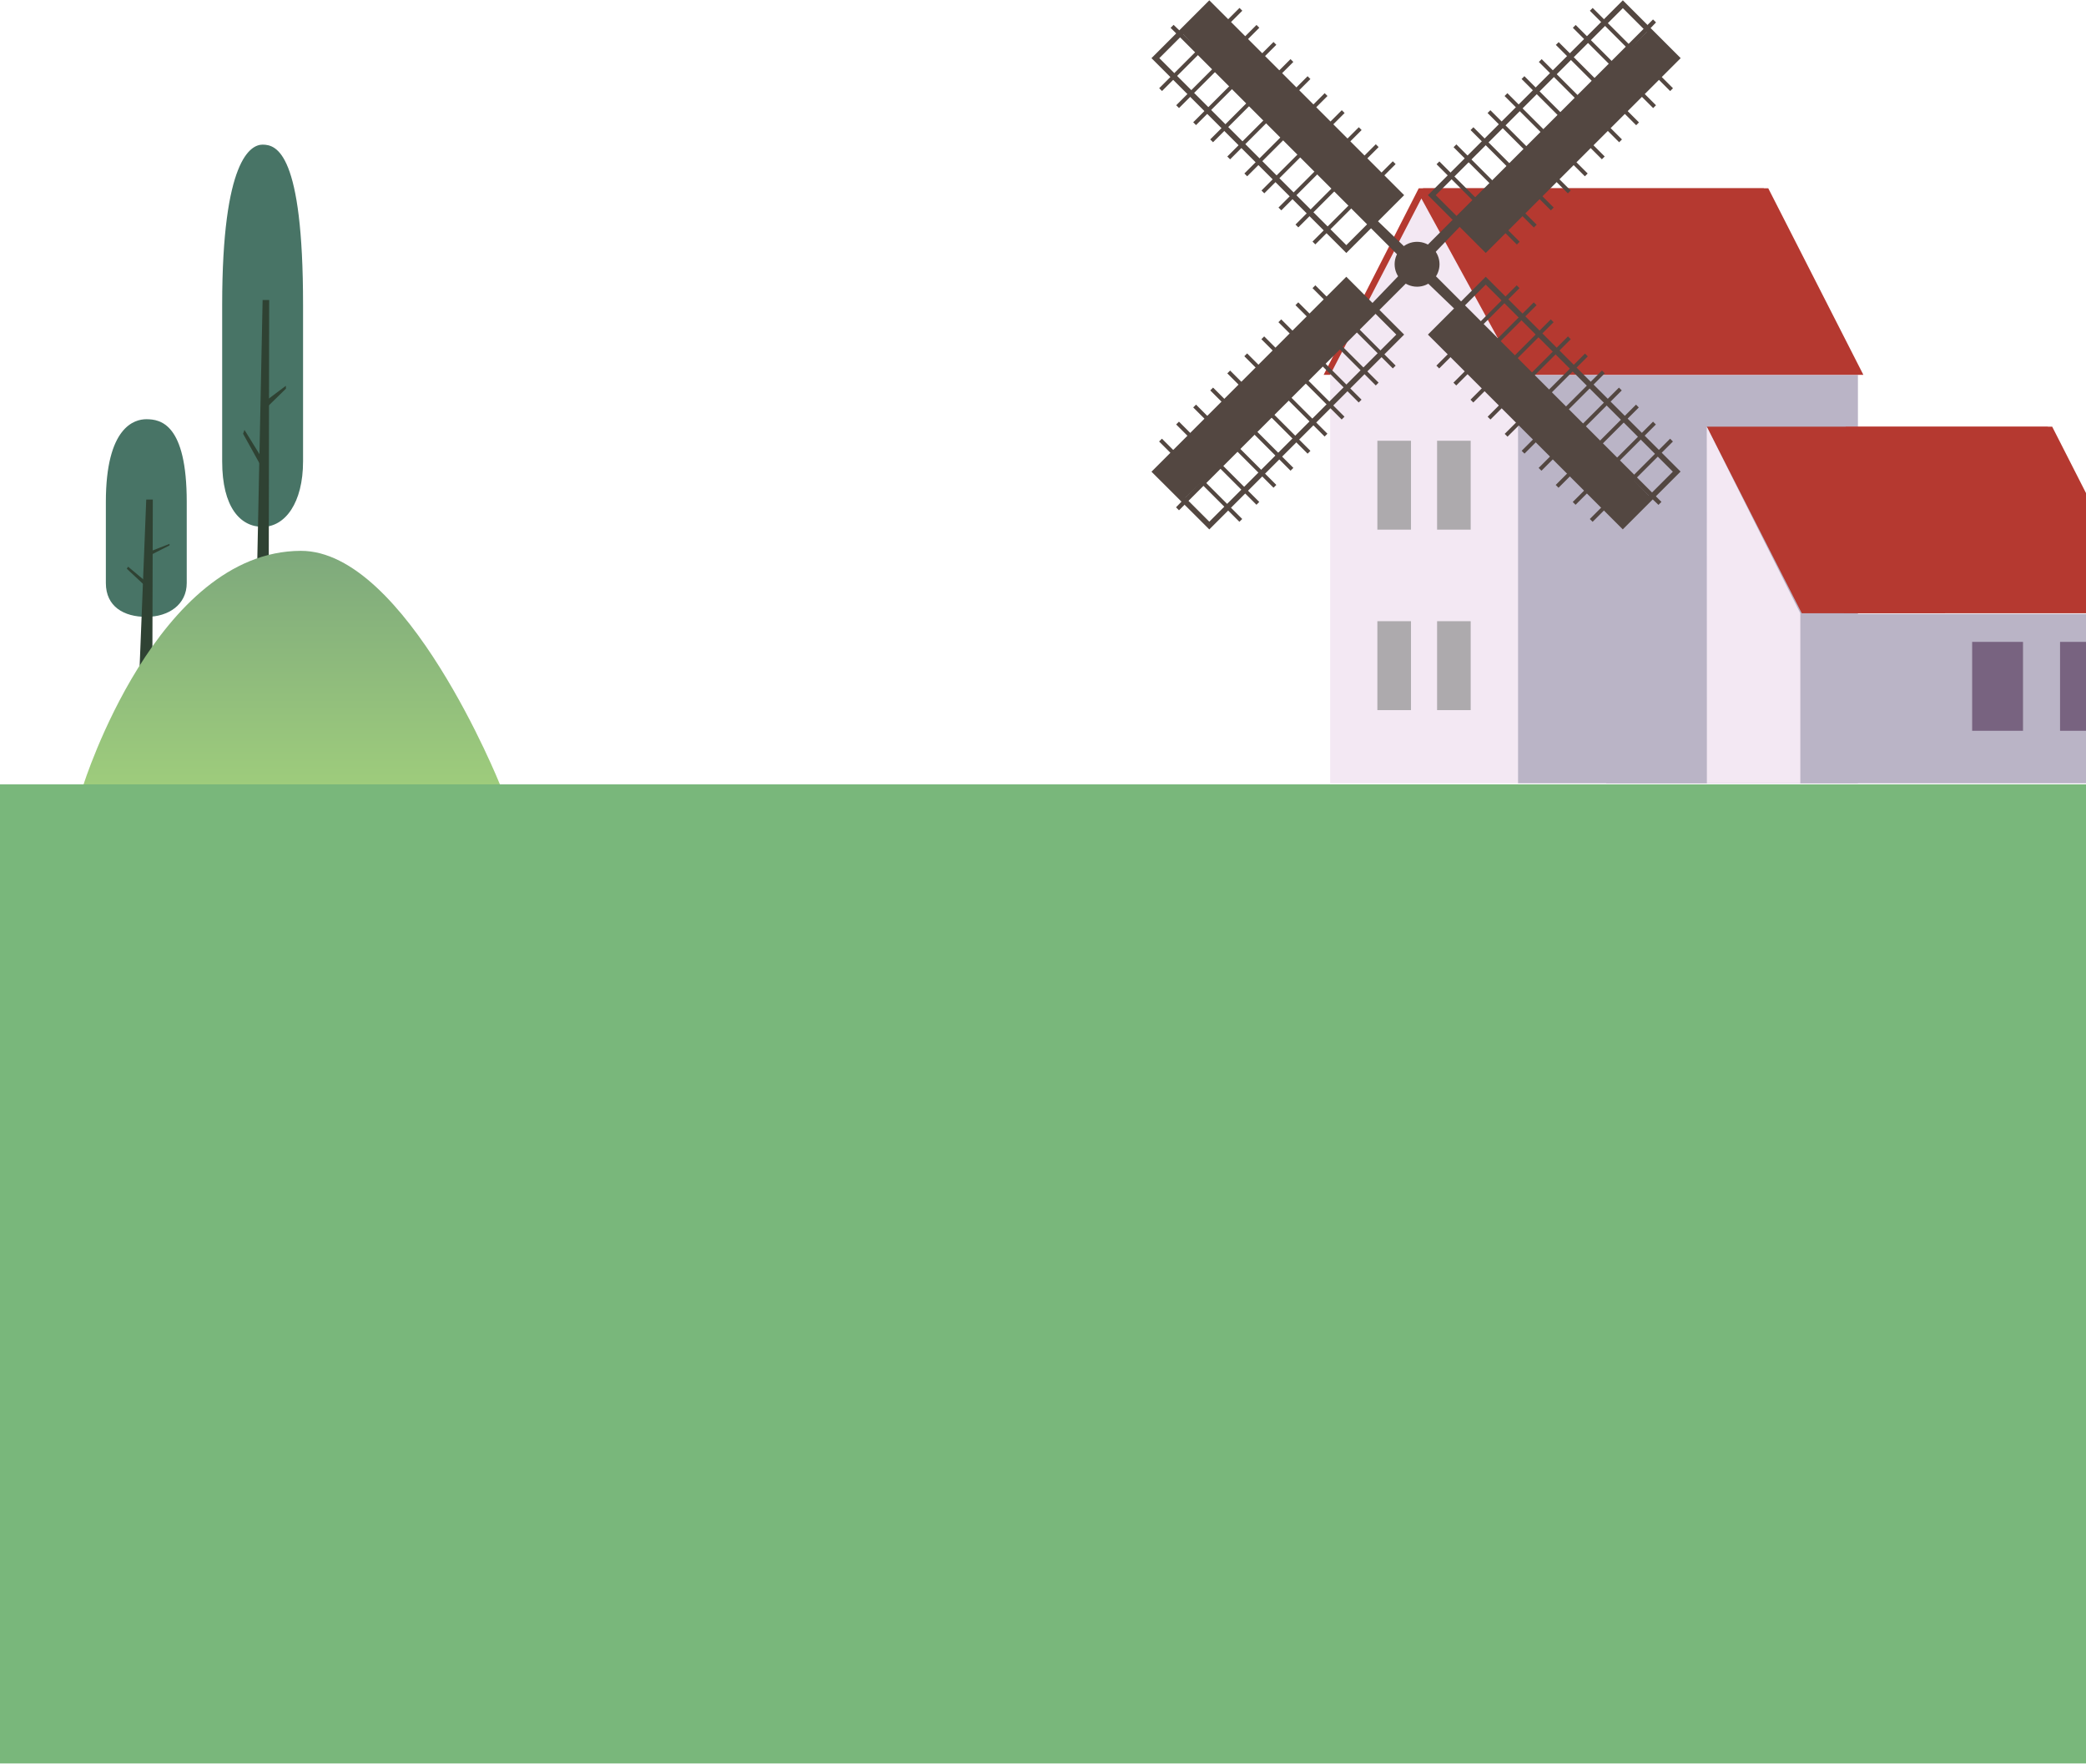
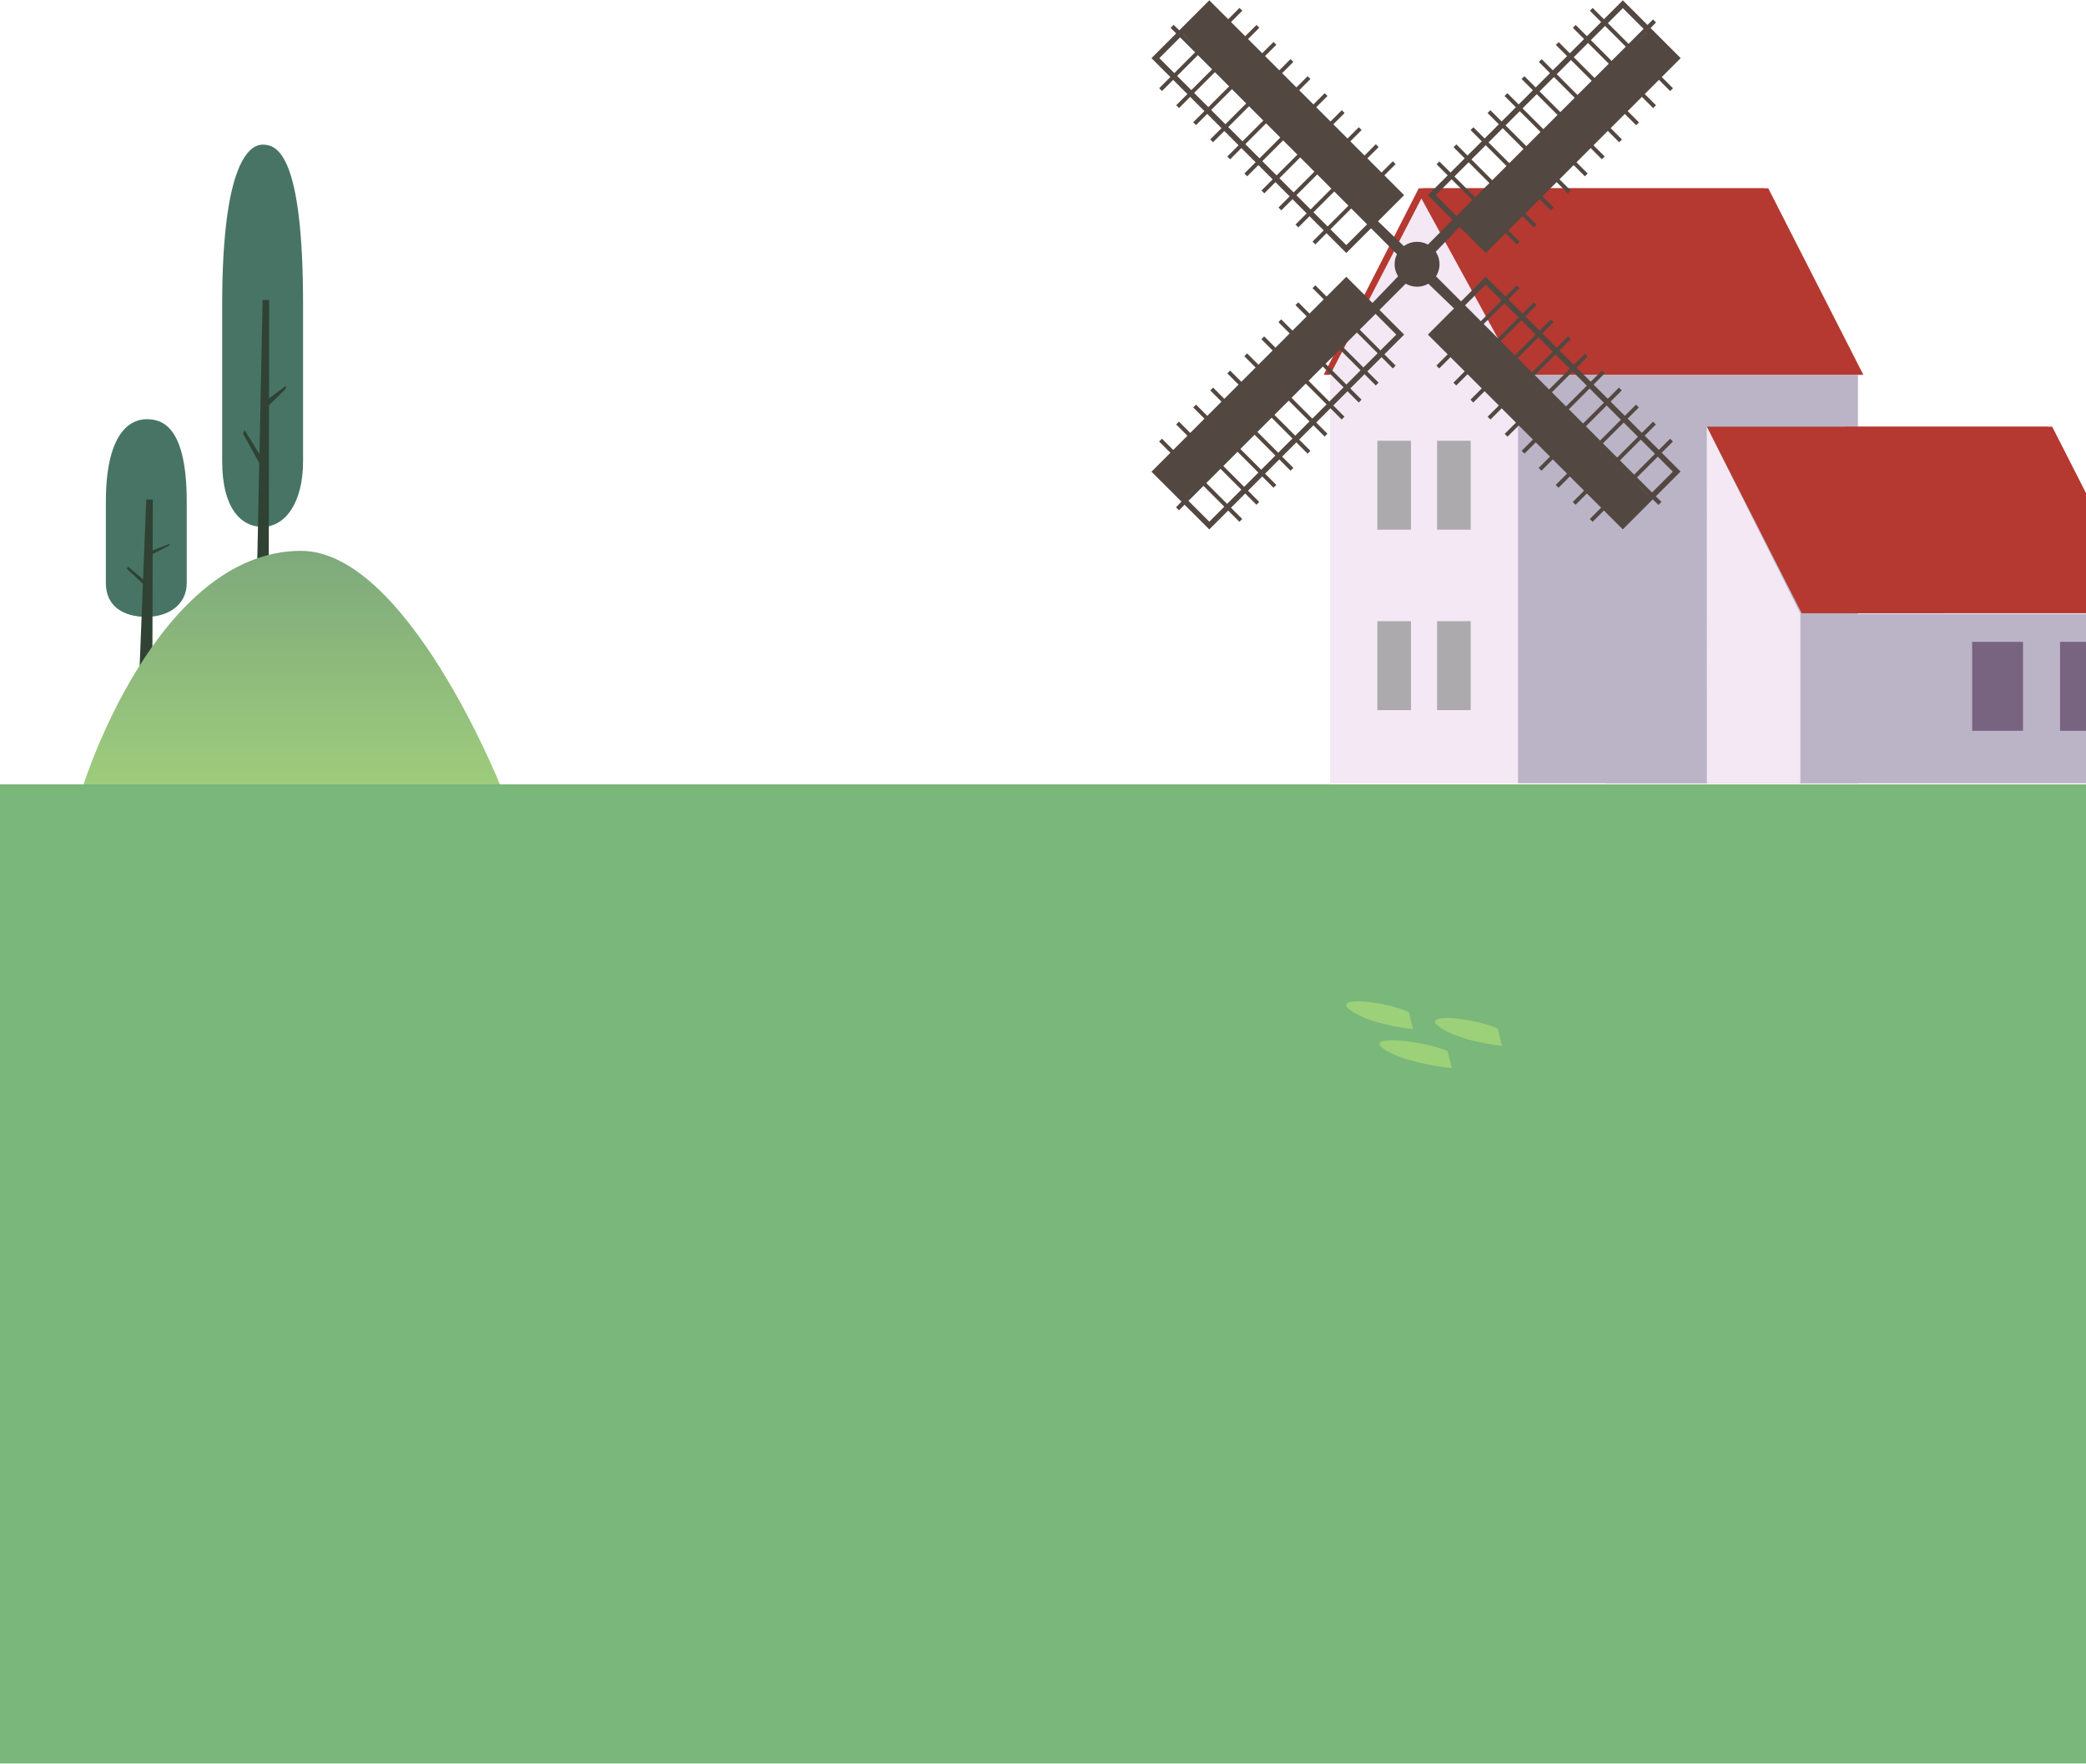
<svg xmlns="http://www.w3.org/2000/svg" width="375" height="317" viewBox="0 0 375 317" fill="none">
  <path d="M47.21 94.71C43.2 94.71 39.94 91.2 39.94 82.93V54.77C39.95 28.6 45.1 26 47.21 26C49.76 26 54.48 27.53 54.48 54.77V82.93C54.48 90.43 51.23 94.71 47.21 94.71Z" fill="#487466" />
  <path d="M48.39 53.93H47.21L46.02 112.03L48.3 111.6L48.39 53.93Z" fill="#2F4233" />
  <path d="M47.5 72.27L51.39 69.35L51.4 69.87L47.66 73.53" fill="#2F4233" />
  <path d="M43.95 77.28L43.7 77.97L47.23 84.34L47.35 82.79L43.95 77.28Z" fill="#2F4233" />
  <path d="M26.3 110.89C22.29 110.89 19.03 109.07 19.03 104.8V90.24C19.03 76.71 24.19 75.36 26.3 75.36C28.85 75.36 33.57 76.15 33.57 90.24V104.8C33.57 108.68 30.32 110.89 26.3 110.89Z" fill="#487466" />
  <path d="M27.47 89.8H26.29L25.1 119.84L27.39 119.62L27.47 89.8Z" fill="#2F4233" />
  <path d="M26.59 99.28L30.47 97.77L30.48 98.04L26.74 99.94" fill="#2F4233" />
  <path d="M23.03 101.87L22.79 102.23L26.31 105.52L26.43 104.72L23.03 101.87Z" fill="#2F4233" />
  <path d="M89.9 141.08H15C15 141.08 28.17 99.1 54.06 99.02C73.03 98.95 89.9 141.08 89.9 141.08Z" fill="url(#paint0_linear_144_4)" />
  <rect y="141" width="375" height="176" fill="#79B77B" />
  <path d="M334 67.381H272.875V140.81H334V67.381Z" fill="#BAB4C6" />
  <path d="M334.974 67.381H272.875L255.8 33.847H317.879L334.974 67.381Z" fill="#F3E8F3" />
  <path d="M255.045 33.847L237.95 67.381H272.875L317.123 33.847" fill="#B53930" />
  <path d="M334.974 67.381H272.875L255.8 33.847H317.879L334.974 67.381Z" fill="#B53930" />
  <path d="M331.793 76.704L331.535 110.238H349.624L368.17 76.704" fill="#D16162" />
  <path d="M386 110.238H323.902L306.827 76.704H368.925L386 110.238Z" fill="#B53930" />
-   <path d="M255.522 35.676L239.123 67.381V140.81H272.875V67.381L255.522 35.676Z" fill="#F3E8F3" />
+   <path d="M255.522 35.676L239.122 67.381V140.81H272.875V67.381L255.522 35.676Z" fill="#F3E8F3" />
  <path d="M385.901 110.357H288.758V140.81H385.901V110.357Z" fill="#BAB4C6" />
  <path d="M253.653 79.228H247.61V95.21H253.653V79.228Z" fill="#ADAAAD" />
  <path d="M264.387 79.228H258.344V95.21H264.387V79.228Z" fill="#ADAAAD" />
  <path d="M253.653 111.669H247.61V127.651H253.653V111.669Z" fill="#ADAAAD" />
  <path d="M264.387 111.669H258.344V127.651H264.387V111.669Z" fill="#ADAAAD" />
  <path d="M363.677 115.386H354.533V131.368H363.677V115.386Z" fill="#786380" />
  <path d="M379.48 115.386H370.336V131.368H379.48V115.386Z" fill="#786380" />
  <path d="M254.747 51.538C256.975 51.538 258.782 49.732 258.782 47.503C258.782 45.274 256.975 43.468 254.747 43.468C252.518 43.468 250.711 45.274 250.711 47.503C250.711 49.732 252.518 51.538 254.747 51.538Z" fill="#534741" />
-   <path d="M255.204 48.278L253.792 46.867L297.166 3.494L297.703 4.03L255.204 48.278Z" fill="#534741" />
-   <path d="M267.091 45.476L256.695 35.08L291.739 0.055L302.135 10.451L267.091 45.476ZM258.106 35.08L267.091 44.065L300.724 10.451L291.739 1.466L258.106 35.08Z" fill="#534741" />
+   <path d="M255.204 48.278L253.792 46.867L297.166 3.494L297.702 4.03L255.204 48.278Z" fill="#534741" />
+   <path d="M267.091 45.476L256.694 35.08L291.739 0.055L302.135 10.451L267.091 45.476ZM258.106 35.08L267.091 44.065L300.724 10.451L291.739 1.466L258.106 35.08Z" fill="#534741" />
  <path d="M301.428 10.434L296.382 5.388L262.058 39.713L267.104 44.759L301.428 10.434Z" fill="#534741" />
  <path d="M273.19 43.453L258.755 29.018L258.249 29.524L272.684 43.959L273.19 43.453Z" fill="#534741" />
  <path d="M276.247 40.392L261.812 25.956L261.306 26.462L275.741 40.898L276.247 40.392Z" fill="#534741" />
  <path d="M279.304 37.31L264.869 22.875L264.363 23.381L278.798 37.816L279.304 37.31Z" fill="#534741" />
  <path d="M282.361 34.25L267.926 19.814L267.42 20.32L281.855 34.756L282.361 34.25Z" fill="#534741" />
  <path d="M285.418 31.188L270.983 16.753L270.477 17.259L284.912 31.694L285.418 31.188Z" fill="#534741" />
  <path d="M288.475 28.127L274.04 13.692L273.534 14.198L287.969 28.633L288.475 28.127Z" fill="#534741" />
  <path d="M291.58 25.066L277.145 10.631L276.639 11.137L291.074 25.572L291.58 25.066Z" fill="#534741" />
  <path d="M294.637 22.005L280.202 7.569L279.696 8.075L294.131 22.511L294.637 22.005Z" fill="#534741" />
  <path d="M297.694 18.923L283.259 4.488L282.753 4.994L297.188 19.429L297.694 18.923Z" fill="#534741" />
  <path d="M300.751 15.863L286.316 1.427L285.81 1.933L300.245 16.369L300.751 15.863Z" fill="#534741" />
  <path d="M253.932 46.967L255.323 48.378L211.95 91.732L211.413 91.195L253.932 46.967Z" fill="#534741" />
  <path d="M217.396 95.17L207 84.794L242.025 49.749L252.421 60.146L217.396 95.17ZM208.411 84.794L217.396 93.779L251.01 60.146L242.025 51.161L208.411 84.794Z" fill="#534741" />
  <path d="M207.712 84.796L212.758 89.842L247.082 55.517L242.036 50.471L207.712 84.796Z" fill="#534741" />
  <path d="M235.952 51.792L250.387 66.228L250.893 65.722L236.458 51.286L235.952 51.792Z" fill="#534741" />
  <path d="M232.886 54.854L247.322 69.289L247.828 68.783L233.392 54.348L232.886 54.854Z" fill="#534741" />
  <path d="M229.821 57.915L244.256 72.35L244.762 71.844L230.327 57.409L229.821 57.915Z" fill="#534741" />
  <path d="M226.756 60.976L241.191 75.411L241.697 74.905L227.262 60.47L226.756 60.976Z" fill="#534741" />
  <path d="M223.69 64.037L238.125 78.472L238.631 77.966L224.196 63.531L223.69 64.037Z" fill="#534741" />
  <path d="M220.633 67.118L235.068 81.554L235.574 81.048L221.139 66.612L220.633 67.118Z" fill="#534741" />
  <path d="M217.568 70.18L232.003 84.615L232.509 84.109L218.074 69.674L217.568 70.18Z" fill="#534741" />
  <path d="M214.502 73.241L228.938 87.676L229.444 87.17L215.008 72.735L214.502 73.241Z" fill="#534741" />
  <path d="M211.437 76.302L225.872 90.737L226.378 90.231L211.943 75.796L211.437 76.302Z" fill="#534741" />
  <path d="M208.372 79.363L222.807 93.798L223.313 93.292L208.878 78.857L208.372 79.363Z" fill="#534741" />
  <path d="M253.912 48.259L255.323 46.847L298.677 90.221L298.14 90.758L253.912 48.259Z" fill="#534741" />
-   <path d="M291.739 95.17L256.695 60.146L267.091 49.749L302.115 84.774L291.719 95.17H291.739ZM258.106 60.146L291.739 93.779L300.724 84.794L267.091 51.161L258.106 60.146Z" fill="#534741" />
-   <path d="M291.722 94.478L296.768 89.432L262.444 55.108L257.398 60.154L291.722 94.478Z" fill="#534741" />
+   <path d="M291.739 95.17L256.694 60.146L267.091 49.749L302.115 84.774L291.719 95.17H291.739ZM258.106 60.146L291.739 93.779L300.724 84.794L267.091 51.161L258.106 60.146Z" fill="#534741" />
+   <path d="M291.722 94.478L296.768 89.432L262.443 55.108L257.397 60.154L291.722 94.478Z" fill="#534741" />
  <path d="M258.724 66.232L273.159 51.797L272.653 51.291L258.218 65.726L258.724 66.232Z" fill="#534741" />
-   <path d="M261.79 69.293L276.225 54.858L275.719 54.352L261.284 68.787L261.79 69.293Z" fill="#534741" />
+   <path d="M261.789 69.293L276.225 54.858L275.719 54.352L261.283 68.787L261.789 69.293Z" fill="#534741" />
  <path d="M264.855 72.354L279.29 57.919L278.784 57.413L264.349 71.848L264.855 72.354Z" fill="#534741" />
  <path d="M267.94 75.415L282.375 60.98L281.869 60.474L267.434 74.909L267.94 75.415Z" fill="#534741" />
-   <path d="M271.006 78.497L285.441 64.061L284.935 63.556L270.5 77.991L271.006 78.497Z" fill="#534741" />
+   <path d="M271.005 78.497L285.441 64.061L284.935 63.556L270.499 77.991L271.005 78.497Z" fill="#534741" />
  <path d="M274.057 81.544L288.492 67.109L287.986 66.603L273.551 81.038L274.057 81.544Z" fill="#534741" />
-   <path d="M277.108 84.619L291.544 70.184L291.038 69.678L276.602 84.113L277.108 84.619Z" fill="#534741" />
-   <path d="M280.174 87.68L294.609 73.245L294.103 72.739L279.668 87.174L280.174 87.68Z" fill="#534741" />
+   <path d="M277.108 84.619L291.543 70.184L291.037 69.678L276.602 84.113L277.108 84.619Z" fill="#534741" />
+   <path d="M280.174 87.68L294.609 73.245L294.103 72.739L279.667 87.174L280.174 87.68Z" fill="#534741" />
  <path d="M283.239 90.741L297.674 76.306L297.168 75.8L282.733 90.235L283.239 90.741Z" fill="#534741" />
  <path d="M286.304 93.803L300.74 79.367L300.234 78.861L285.798 93.297L286.304 93.803Z" fill="#534741" />
  <path d="M255.224 46.986L253.812 48.378L210.439 5.004L210.976 4.468L255.224 46.986Z" fill="#534741" />
  <path d="M242.025 45.476L207 10.451L217.396 0.055L252.421 35.08L242.025 45.476ZM208.411 10.451L242.025 44.065L251.01 35.08L217.396 1.466L208.411 10.451Z" fill="#534741" />
  <path d="M217.409 0.762L212.363 5.808L246.687 40.132L251.733 35.086L217.409 0.762Z" fill="#534741" />
  <path d="M250.385 28.993L235.949 43.428L236.455 43.934L250.891 29.499L250.385 28.993Z" fill="#534741" />
  <path d="M247.328 25.932L232.892 40.368L233.398 40.874L247.834 26.438L247.328 25.932Z" fill="#534741" />
  <path d="M244.271 22.871L229.835 37.306L230.341 37.812L244.777 23.377L244.271 22.871Z" fill="#534741" />
  <path d="M241.214 19.81L226.778 34.245L227.284 34.751L241.72 20.316L241.214 19.81Z" fill="#534741" />
  <path d="M238.137 16.749L223.702 31.184L224.208 31.69L238.643 17.255L238.137 16.749Z" fill="#534741" />
-   <path d="M235.066 13.701L220.631 28.137L221.137 28.643L235.572 14.207L235.066 13.701Z" fill="#534741" />
-   <path d="M231.995 10.626L217.56 25.061L218.066 25.567L232.501 11.132L231.995 10.626Z" fill="#534741" />
+   <path d="M235.066 13.701L220.63 28.137L221.137 28.643L235.572 14.207L235.066 13.701Z" fill="#534741" />
+   <path d="M231.995 10.626L217.559 25.061L218.065 25.567L232.501 11.132L231.995 10.626Z" fill="#534741" />
  <path d="M228.938 7.545L214.502 21.981L215.008 22.487L229.444 8.051L228.938 7.545Z" fill="#534741" />
  <path d="M225.881 4.484L211.445 18.919L211.951 19.425L226.387 4.99L225.881 4.484Z" fill="#534741" />
  <path d="M222.824 1.423L208.388 15.858L208.894 16.364L223.33 1.929L222.824 1.423Z" fill="#534741" />
  <path d="M306.827 76.704L306.846 140.81H323.643V110.258L306.827 76.704Z" fill="#F3E8F3" />
+   <path d="M253.292 181.951C249.413 180.05 239.203 178.901 242.729 181.568C246.254 184.234 254 185 254 185L253.292 181.951Z" fill="#9CD179" />
+   <path d="M260.233 188.951C256.03 187.05 244.97 185.901 248.789 188.568C252.609 191.234 261 192 261 192L260.233 188.951Z" fill="#9CD179" />
+   <path d="M269.292 184.951C265.413 183.05 255.203 181.901 258.729 184.568C262.254 187.234 270 188 270 188L269.292 184.951Z" fill="#9CD179" />
  <defs>
    <linearGradient id="paint0_linear_144_4" x1="52.45" y1="141.08" x2="52.45" y2="99.02" gradientUnits="userSpaceOnUse">
      <stop stop-color="#9ECC7C" />
      <stop offset="1" stop-color="#7EA97C" />
    </linearGradient>
  </defs>
</svg>
